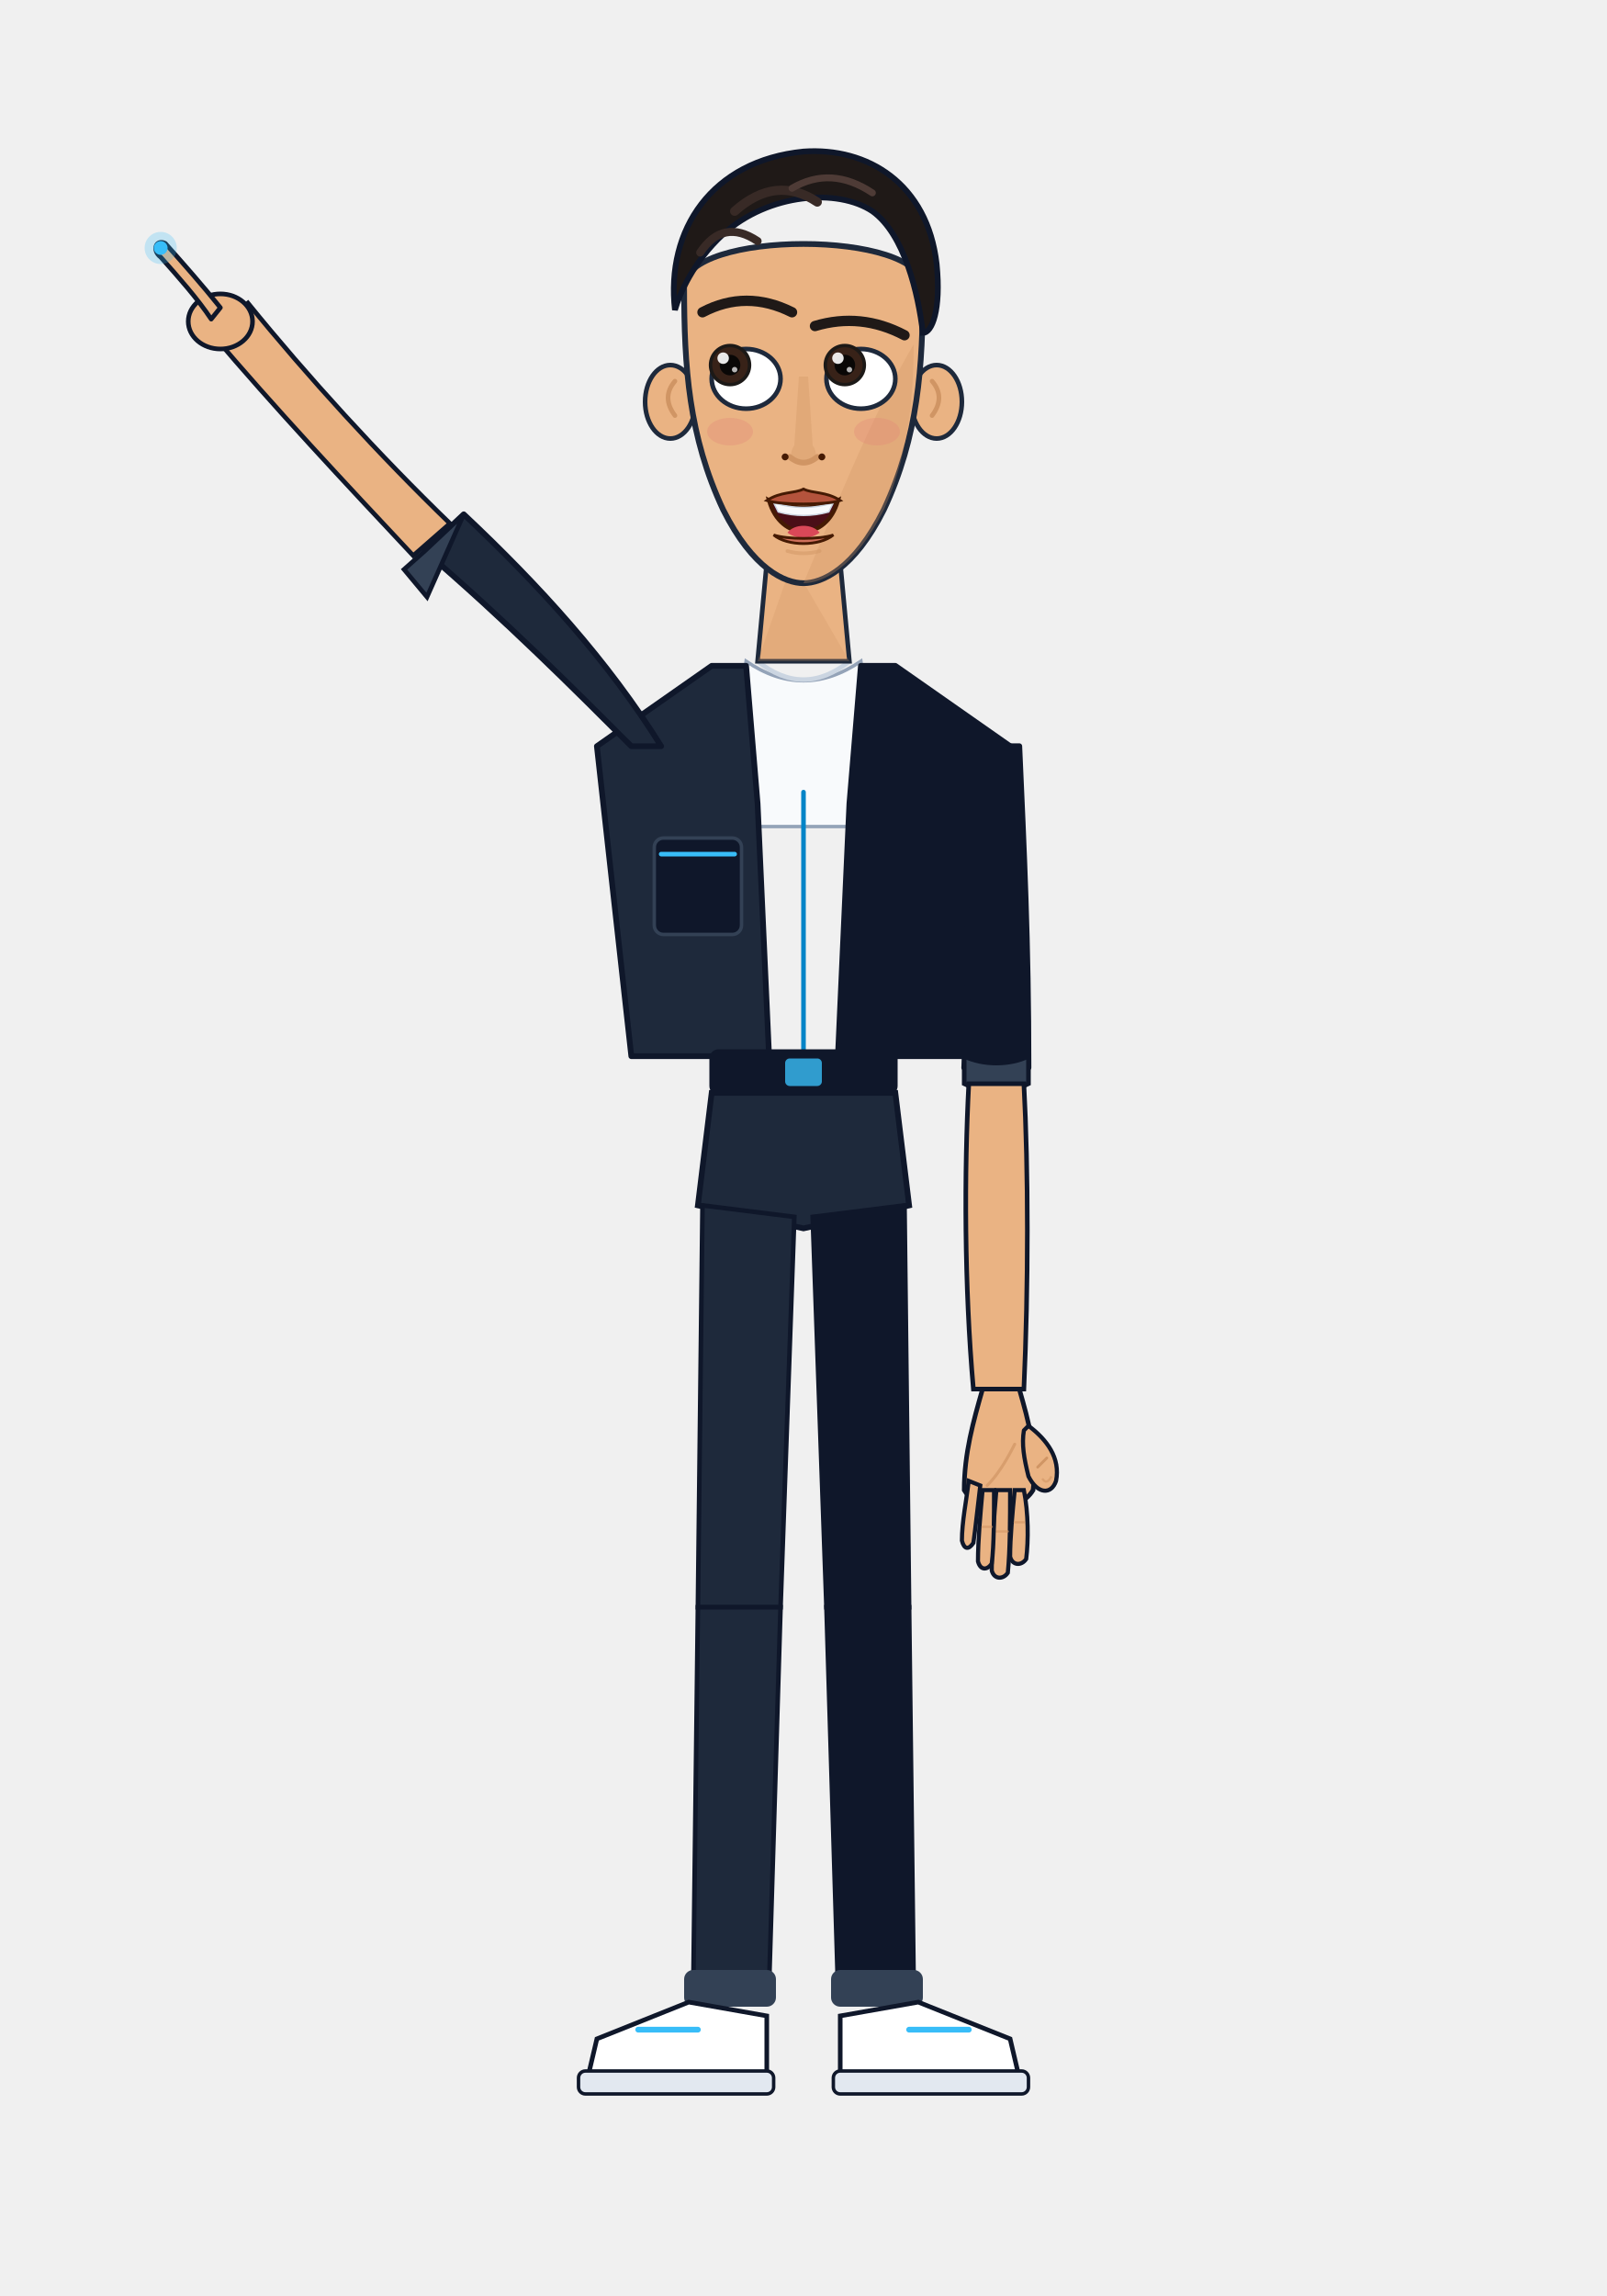
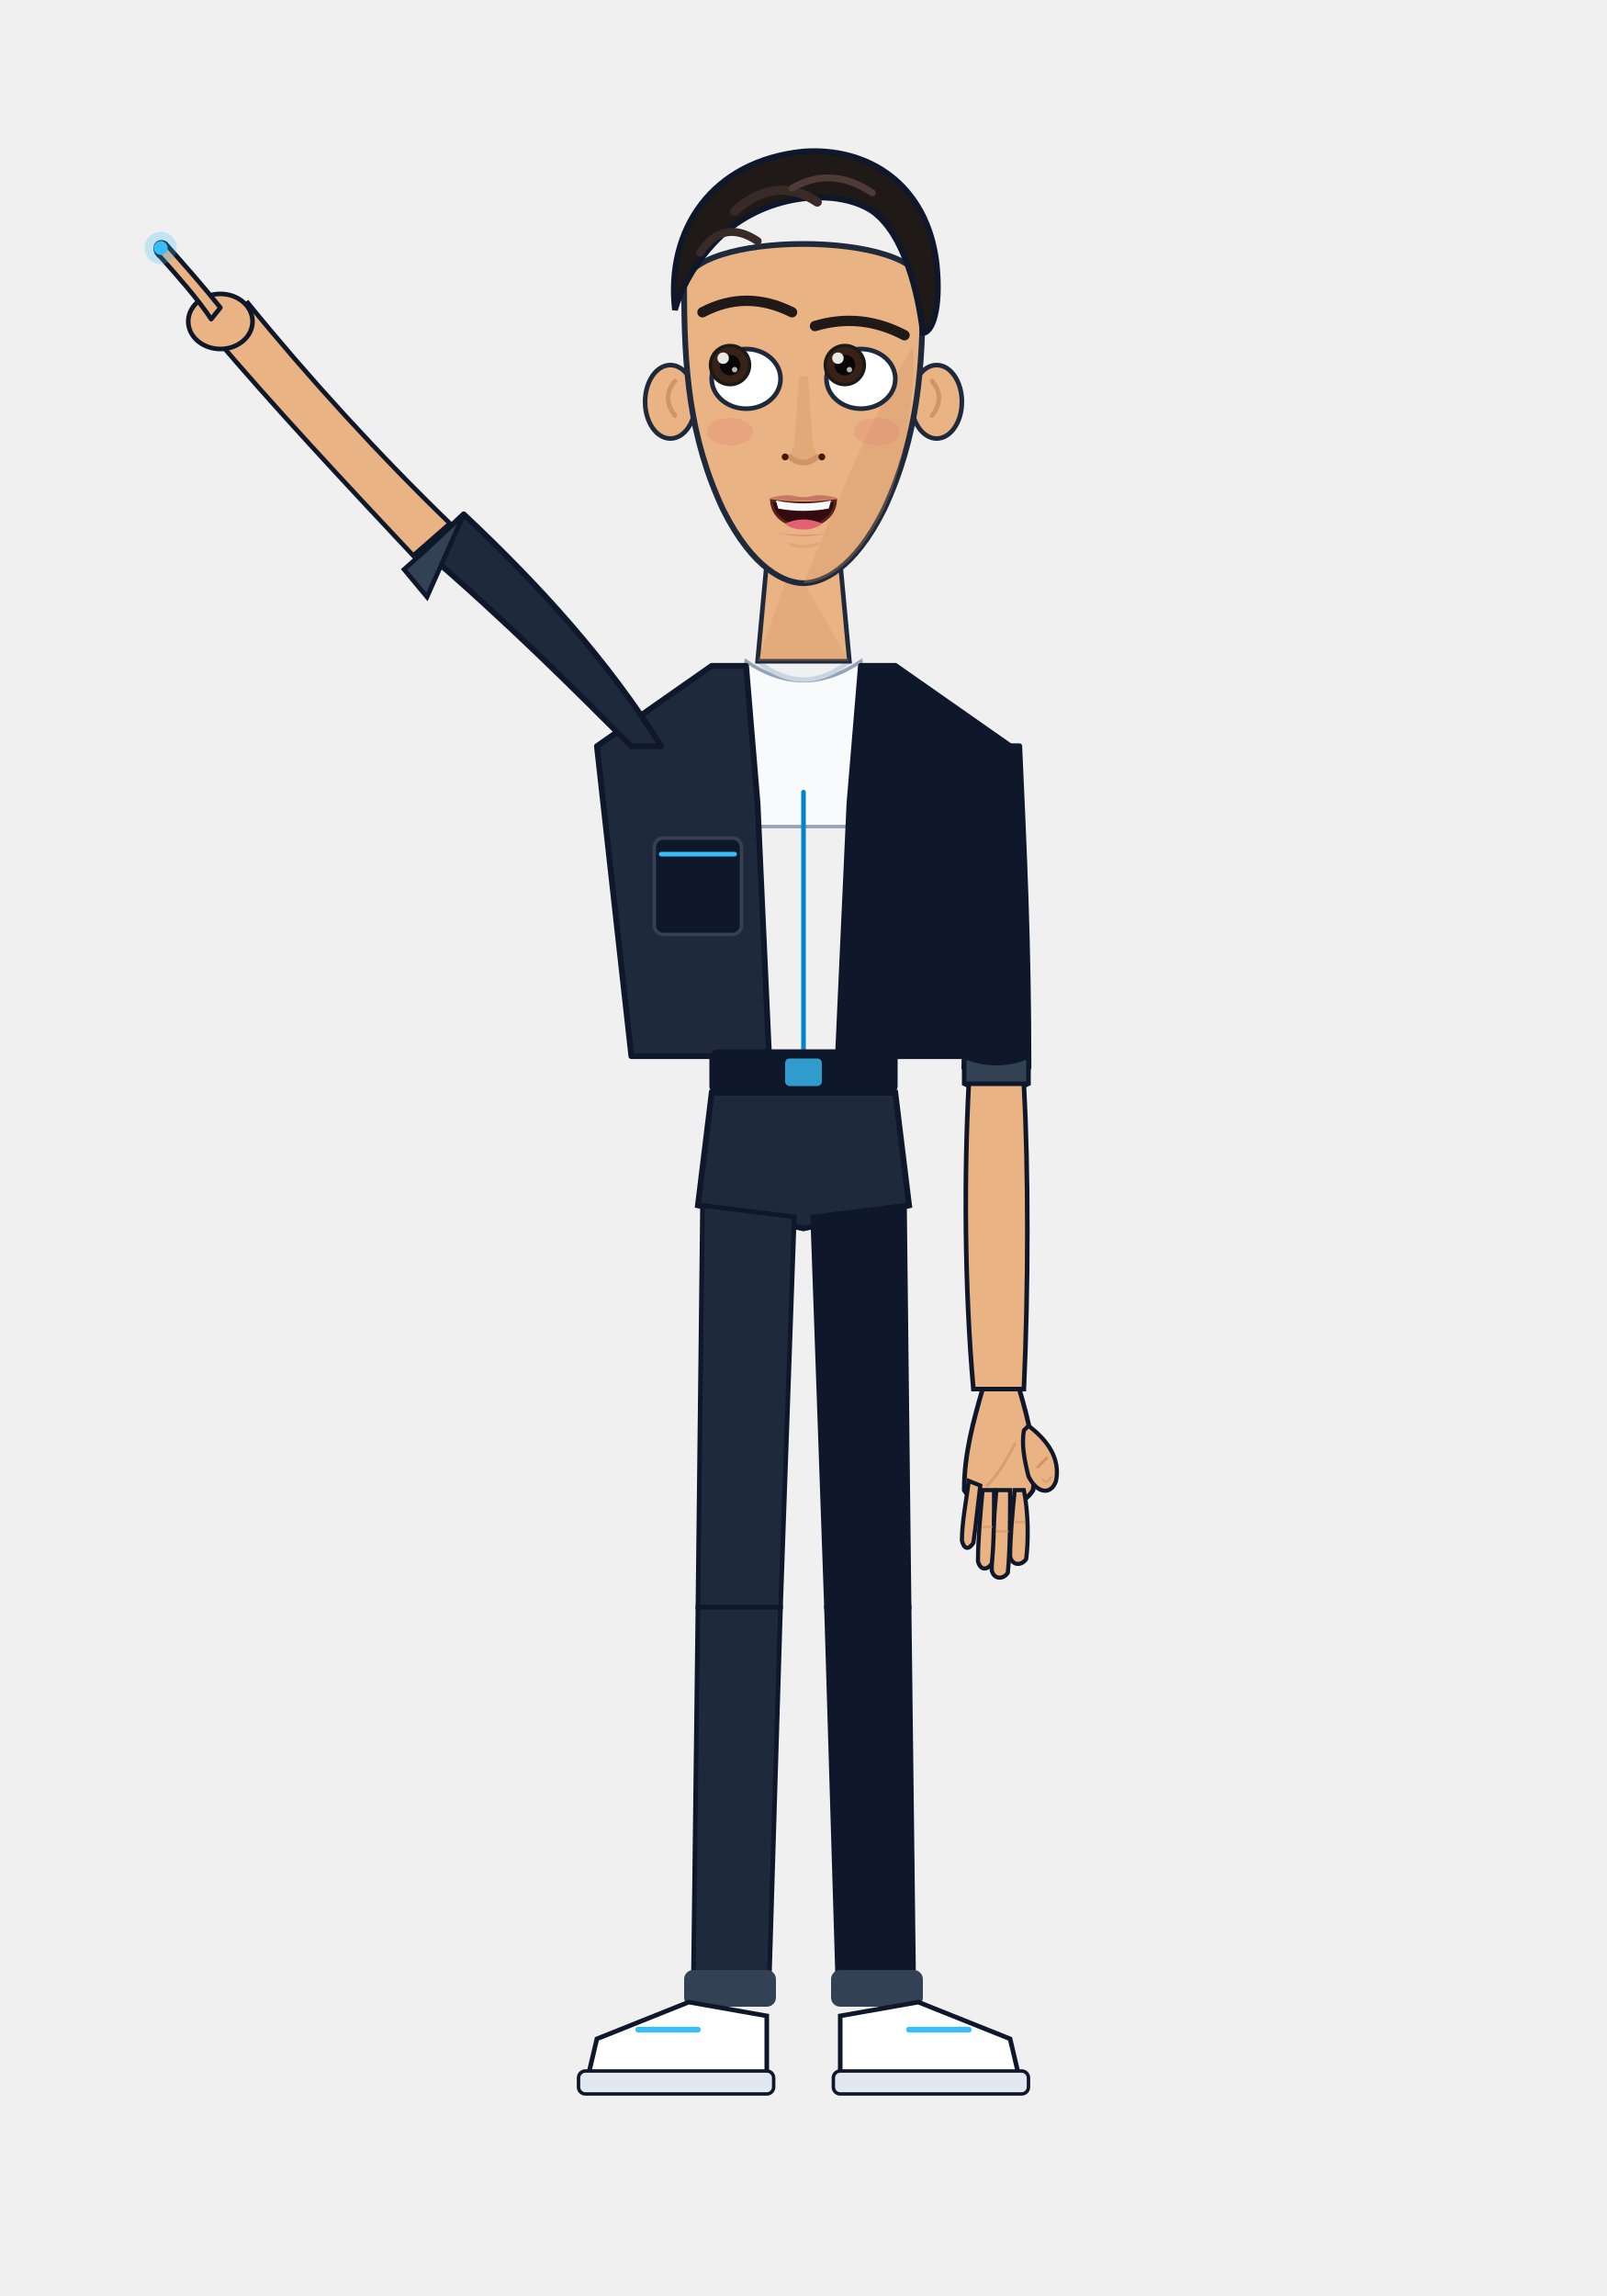
<svg xmlns="http://www.w3.org/2000/svg" viewBox="-100 50 700 1000" width="700" height="1000">
  <g id="modern_character_root">
    <path d="M 210 526 L 290 526 L 296 575 L 250 585 L 204 575 Z" fill="#1e293b" stroke="#0f172a" stroke-width="2.5" />
    <path d="M 206 575 L 246 580 L 240 750 L 204 750 Z" fill="#1e293b" stroke="#0f172a" stroke-width="2" />
    <path d="M 204 750 L 240 750 L 235 915 L 202 915 Z" fill="#1e293b" stroke="#0f172a" stroke-width="2" />
    <rect x="198" y="908" width="40" height="16" rx="4" fill="#334155" />
    <path d="M 254 580 L 294 575 L 296 750 L 260 750 Z" fill="#0f172a" stroke="#0f172a" stroke-width="2" />
    <path d="M 260 750 L 296 750 L 298 915 L 265 915 Z" fill="#0f172a" stroke="#0f172a" stroke-width="2" />
    <rect x="262" y="908" width="40" height="16" rx="4" fill="#334155" />
    <path d="M 156 955 L 234 955 L 234 928 L 200 922 L 160 938 Z" fill="#ffffff" stroke="#0f172a" stroke-width="2" />
    <rect x="152" y="952" width="85" height="10" rx="3" fill="#e2e8f0" stroke="#0f172a" stroke-width="1.5" />
    <line x1="178" y1="934" x2="204" y2="934" stroke="#38bdf8" stroke-width="2.5" stroke-linecap="round" />
    <path d="M 266 955 L 344 955 L 340 938 L 300 922 L 266 928 Z" fill="#ffffff" stroke="#0f172a" stroke-width="2" />
    <rect x="263" y="952" width="85" height="10" rx="3" fill="#e2e8f0" stroke="#0f172a" stroke-width="1.5" />
    <line x1="296" y1="934" x2="322" y2="934" stroke="#38bdf8" stroke-width="2.5" stroke-linecap="round" />
    <path d="M 225 338 Q 250 355 275 338 L 285 410 L 215 410 Z" fill="#f8fafc" stroke="#94a3b8" stroke-width="1.5" />
    <path d="M 230 338 Q 250 354 270 338" stroke="#cbd5e1" stroke-width="2" fill="none" />
    <path d="M 210 340 L 160 375 L 175 510 L 235 510 L 230 400 L 225 340 Z" fill="#1e293b" stroke="#0f172a" stroke-width="2.5" stroke-linejoin="round" />
    <path d="M 290 340 L 340 375 L 325 510 L 265 510 L 270 400 L 275 340 Z" fill="#0f172a" stroke="#0f172a" stroke-width="2.5" stroke-linejoin="round" />
    <line x1="250" y1="395" x2="250" y2="510" stroke="#0284c7" stroke-width="2" stroke-linecap="round" />
    <rect x="185" y="415" width="38" height="42" rx="4" fill="#0f172a" stroke="#334155" stroke-width="1.5" />
    <line x1="188" y1="422" x2="220" y2="422" stroke="#38bdf8" stroke-width="2" stroke-linecap="round" />
    <rect x="210" y="508" width="80" height="18" rx="3" fill="#0f172a" stroke="#0f172a" stroke-width="2" />
    <rect x="242" y="511" width="16" height="12" rx="2" fill="#38bdf8" opacity="0.8" />
    <path d="M 175 375 C 150 350, 120 320, 85 290 L 102 274 C 135 305, 165 338, 188 375 Z" fill="#1e293b" stroke="#0f172a" stroke-width="2.5" stroke-linejoin="round" />
    <path d="M 85 290 L 76 298 L 86 310 L 102 274 Z" fill="#334155" stroke="#0f172a" stroke-width="2" />
    <path d="M 80 292 C 50 260, 20 228, -8 195 L 8 182 C 34 214, 65 248, 96 278 Z" fill="#eab383" stroke="#0f172a" stroke-width="2" />
    <ellipse cx="-4" cy="190" rx="14" ry="12" fill="#eab383" stroke="#0f172a" stroke-width="2" />
    <path d="M -4 184 C -12 174, -20 165, -28 156 C -32 154, -34 159, -30 162 C -22 171, -14 180, -8 189 Z" fill="#eab383" stroke="#0f172a" stroke-width="2" stroke-linejoin="round" />
    <circle cx="-30" cy="158" r="3" fill="#38bdf8" />
    <circle cx="-30" cy="158" r="7" fill="#38bdf8" opacity="0.25" />
    <path d="M 315 375 C 320 420, 324 460, 320 515 C 328 518, 342 518, 348 515 C 348 460, 346 420, 344 375 Z" fill="#0f172a" stroke="#0f172a" stroke-width="2.5" stroke-linejoin="round" />
    <path d="M 320 510 C 328 514, 340 514, 348 510 L 348 522 C 340 526, 328 526, 320 522 Z" fill="#334155" stroke="#0f172a" stroke-width="2" />
    <path d="M 322 522 C 320 560, 320 610, 324 655 L 346 655 C 348 610, 348 560, 346 522 Z" fill="#eab383" stroke="#0f172a" stroke-width="2" />
    <g id="human_hand_r" transform="translate(344, 655) scale(-1, 1)">
      <path d="M 0 0 C -4 14, -8 28, -6 44 C 0 54, 18 54, 24 44 C 24 28, 20 14, 16 0 Z" fill="#eab383" stroke="#0f172a" stroke-width="2" />
      <path d="M -4 16 C -12 22, -18 30, -16 40 C -14 46, -8 46, -4 38 C -2 30, -1 24, -2 18 Z" fill="#eab383" stroke="#0f172a" stroke-width="1.8" stroke-linejoin="round" />
      <line x1="-12" y1="30" x2="-8" y2="34" stroke="#d09564" stroke-width="1.2" stroke-linecap="round" />
      <path d="M -14 38 Q -12 42 -10 39" stroke="#d09564" stroke-width="1" fill="none" opacity="0.6" />
      <path d="M -2 44 C -4 54, -4 66, -3 74 C -1 77, 3 77, 4 73 C 4 65, 3 54, 2 44 Z" fill="#eab383" stroke="#0f172a" stroke-width="1.8" />
      <line x1="-2" y1="58" x2="2" y2="58" stroke="#d09564" stroke-width="1" stroke-linecap="round" opacity="0.6" />
      <path d="M 4 44 C 4 56, 4 70, 5 80 C 7 83, 11 83, 12 79 C 12 69, 11 56, 10 44 Z" fill="#eab383" stroke="#0f172a" stroke-width="1.8" />
      <line x1="5" y1="62" x2="10" y2="62" stroke="#d09564" stroke-width="1" stroke-linecap="round" opacity="0.6" />
      <path d="M 11 44 C 11 55, 11 68, 12 76 C 14 79, 17 79, 18 75 C 18 66, 17 55, 16 44 Z" fill="#eab383" stroke="#0f172a" stroke-width="1.8" />
      <line x1="12" y1="60" x2="16" y2="60" stroke="#d09564" stroke-width="1" stroke-linecap="round" opacity="0.6" />
      <path d="M 17 42 C 18 50, 19 60, 20 67 C 22 70, 24 70, 25 66 C 25 58, 23 48, 22 40 Z" fill="#eab383" stroke="#0f172a" stroke-width="1.8" />
      <path d="M 2 24 C 6 32, 10 38, 14 42" stroke="#d09564" stroke-width="1.3" fill="none" stroke-linecap="round" opacity="0.7" />
    </g>
    <path d="M 234 295 L 230 338 L 270 338 L 266 295 Z" fill="#eab383" stroke="#1e293b" stroke-width="2" />
    <path d="M 245 295 L 230 338 L 270 338 Z" fill="#d09564" opacity="0.25" />
    <ellipse cx="192" cy="225" rx="11" ry="16" fill="#eab383" stroke="#1e293b" stroke-width="2" />
    <path d="M 194 216 Q 188 223 194 231" stroke="#d09564" stroke-width="2" fill="none" stroke-linecap="round" />
    <ellipse cx="308" cy="225" rx="11" ry="16" fill="#eab383" stroke="#1e293b" stroke-width="2" />
    <path d="M 306 216 Q 312 223 306 231" stroke="#d09564" stroke-width="2" fill="none" stroke-linecap="round" />
    <path d="M 198 175               C 198 150, 302 150, 302 175               C 302 210, 300 240, 285 272               C 272 298, 258 304, 250 304               C 242 304, 228 298, 215 272               C 200 240, 198 210, 198 175 Z" fill="#eab383" stroke="#1e293b" stroke-width="2.5" />
    <path d="M 250 304 C 258 304, 272 298, 285 272 C 295 250, 298 225, 298 200 C 280 230, 260 280, 250 304 Z" fill="#d09564" opacity="0.3" />
    <ellipse cx="218" cy="238" rx="10" ry="6" fill="#e28878" opacity="0.35" />
    <ellipse cx="282" cy="238" rx="10" ry="6" fill="#e28878" opacity="0.35" />
    <path d="M 194 185              C 190 150, 210 120, 250 116              C 278 114, 304 130, 308 165              C 310 185, 306 195, 302 195              C 300 178, 294 152, 280 142              C 265 132, 235 134, 215 152              C 202 164, 196 178, 194 185 Z" fill="#1f1917" stroke="#0f172a" stroke-width="2.5" />
    <path d="M 220 142 Q 238 126 256 138" stroke="#382a26" stroke-width="4" stroke-linecap="round" fill="none" />
    <path d="M 245 132 Q 262 122 280 134" stroke="#4e3b36" stroke-width="3" stroke-linecap="round" fill="none" />
    <path d="M 205 160 Q 215 145 230 155" stroke="#382a26" stroke-width="3.5" stroke-linecap="round" fill="none" />
    <path d="M 206 186 Q 225 176 245 186" stroke="#1f1917" stroke-width="4.5" stroke-linecap="round" fill="none" />
    <path d="M 255 192 Q 275 186 294 196" stroke="#1f1917" stroke-width="4.5" stroke-linecap="round" fill="none" />
    <ellipse cx="225" cy="215" rx="15" ry="13" fill="#ffffff" stroke="#1e293b" stroke-width="2" />
    <circle cx="218" cy="209" r="8.5" fill="#382218" stroke="#1c1917" stroke-width="1.5" />
    <circle cx="218" cy="209" r="4.5" fill="#090706" />
    <circle cx="215" cy="206" r="2.5" fill="#ffffff" opacity="0.9" />
    <circle cx="220" cy="211" r="1.2" fill="#ffffff" opacity="0.7" />
    <ellipse cx="275" cy="215" rx="15" ry="13" fill="#ffffff" stroke="#1e293b" stroke-width="2" />
    <circle cx="268" cy="209" r="8.5" fill="#382218" stroke="#1c1917" stroke-width="1.5" />
    <circle cx="268" cy="209" r="4.5" fill="#090706" />
    <circle cx="265" cy="206" r="2.5" fill="#ffffff" opacity="0.9" />
    <circle cx="270" cy="211" r="1.2" fill="#ffffff" opacity="0.7" />
    <path d="M 248 214 L 246 244 Q 242 250 250 252 Q 258 250 254 244 L 252 214" fill="#d09564" opacity="0.35" />
    <path d="M 244 249 Q 250 254 256 249" stroke="#d09564" stroke-width="2.5" stroke-linecap="round" fill="none" />
    <circle cx="242" cy="249" r="1.5" fill="#451a03" />
    <circle cx="258" cy="249" r="1.5" fill="#451a03" />
-     <path d="M 235 268 C 240 286, 260 286, 265 268 C 258 272, 242 272, 235 268 Z" fill="#4a0e17" stroke="#451a03" stroke-width="1.8" />
-     <path d="M 237 269 Q 250 273 263 269 L 261 273 Q 250 276 239 273 Z" fill="#f8fafc" stroke="#cbd5e1" stroke-width="0.6" />
-     <path d="M 243 282 C 246 278, 254 278, 257 282 C 253 285, 247 285, 243 282 Z" fill="#d94858" />
-     <path d="M 234 268 C 240 264, 246 265, 250 263 C 254 265, 260 264, 266 268 C 260 270, 240 270, 234 268 Z" fill="#b4533c" stroke="#451a03" stroke-width="1.2" />
-     <path d="M 237 283 C 243 288, 257 288, 263 283 C 257 285, 243 285, 237 283 Z" fill="#cf705c" stroke="#451a03" stroke-width="1.2" />
-     <path d="M 243 290 Q 250 292 257 290" stroke="#d09564" stroke-width="1.6" fill="none" opacity="0.5" stroke-linecap="round" />
+     <path d="M 235 267 Q 242 265 246 266 Q 250 267 254 266 Q 258 265 265 267 C 258 268.5, 242 268.5, 235 267 Z" fill="#c77864" />
+     <path d="M 236 268 Q 250 270 264 268 C 263 283, 237 283, 236 268 Z" fill="#350b12" stroke="#5c2417" stroke-width="1.2" />
+     <path d="M 238 268 Q 250 270.5 262 268 L 261 271.5 Q 250 273.5 239 271.5 Z" fill="#f8fafc" />
+     <path d="M 242 278 Q 250 274.5 258 278 C 255 281.5, 245 281.5, 242 278 Z" fill="#e26274" />
+     <path d="M 237 281.5 Q 250 285.5 263 281.5 C 257 283.5, 243 283.5, 237 281.5 Z" fill="#dc8a75" />
+     <path d="M 244 287 Q 250 289 256 287" stroke="#d09564" stroke-width="1.4" fill="none" opacity="0.4" stroke-linecap="round" />
  </g>
</svg>
